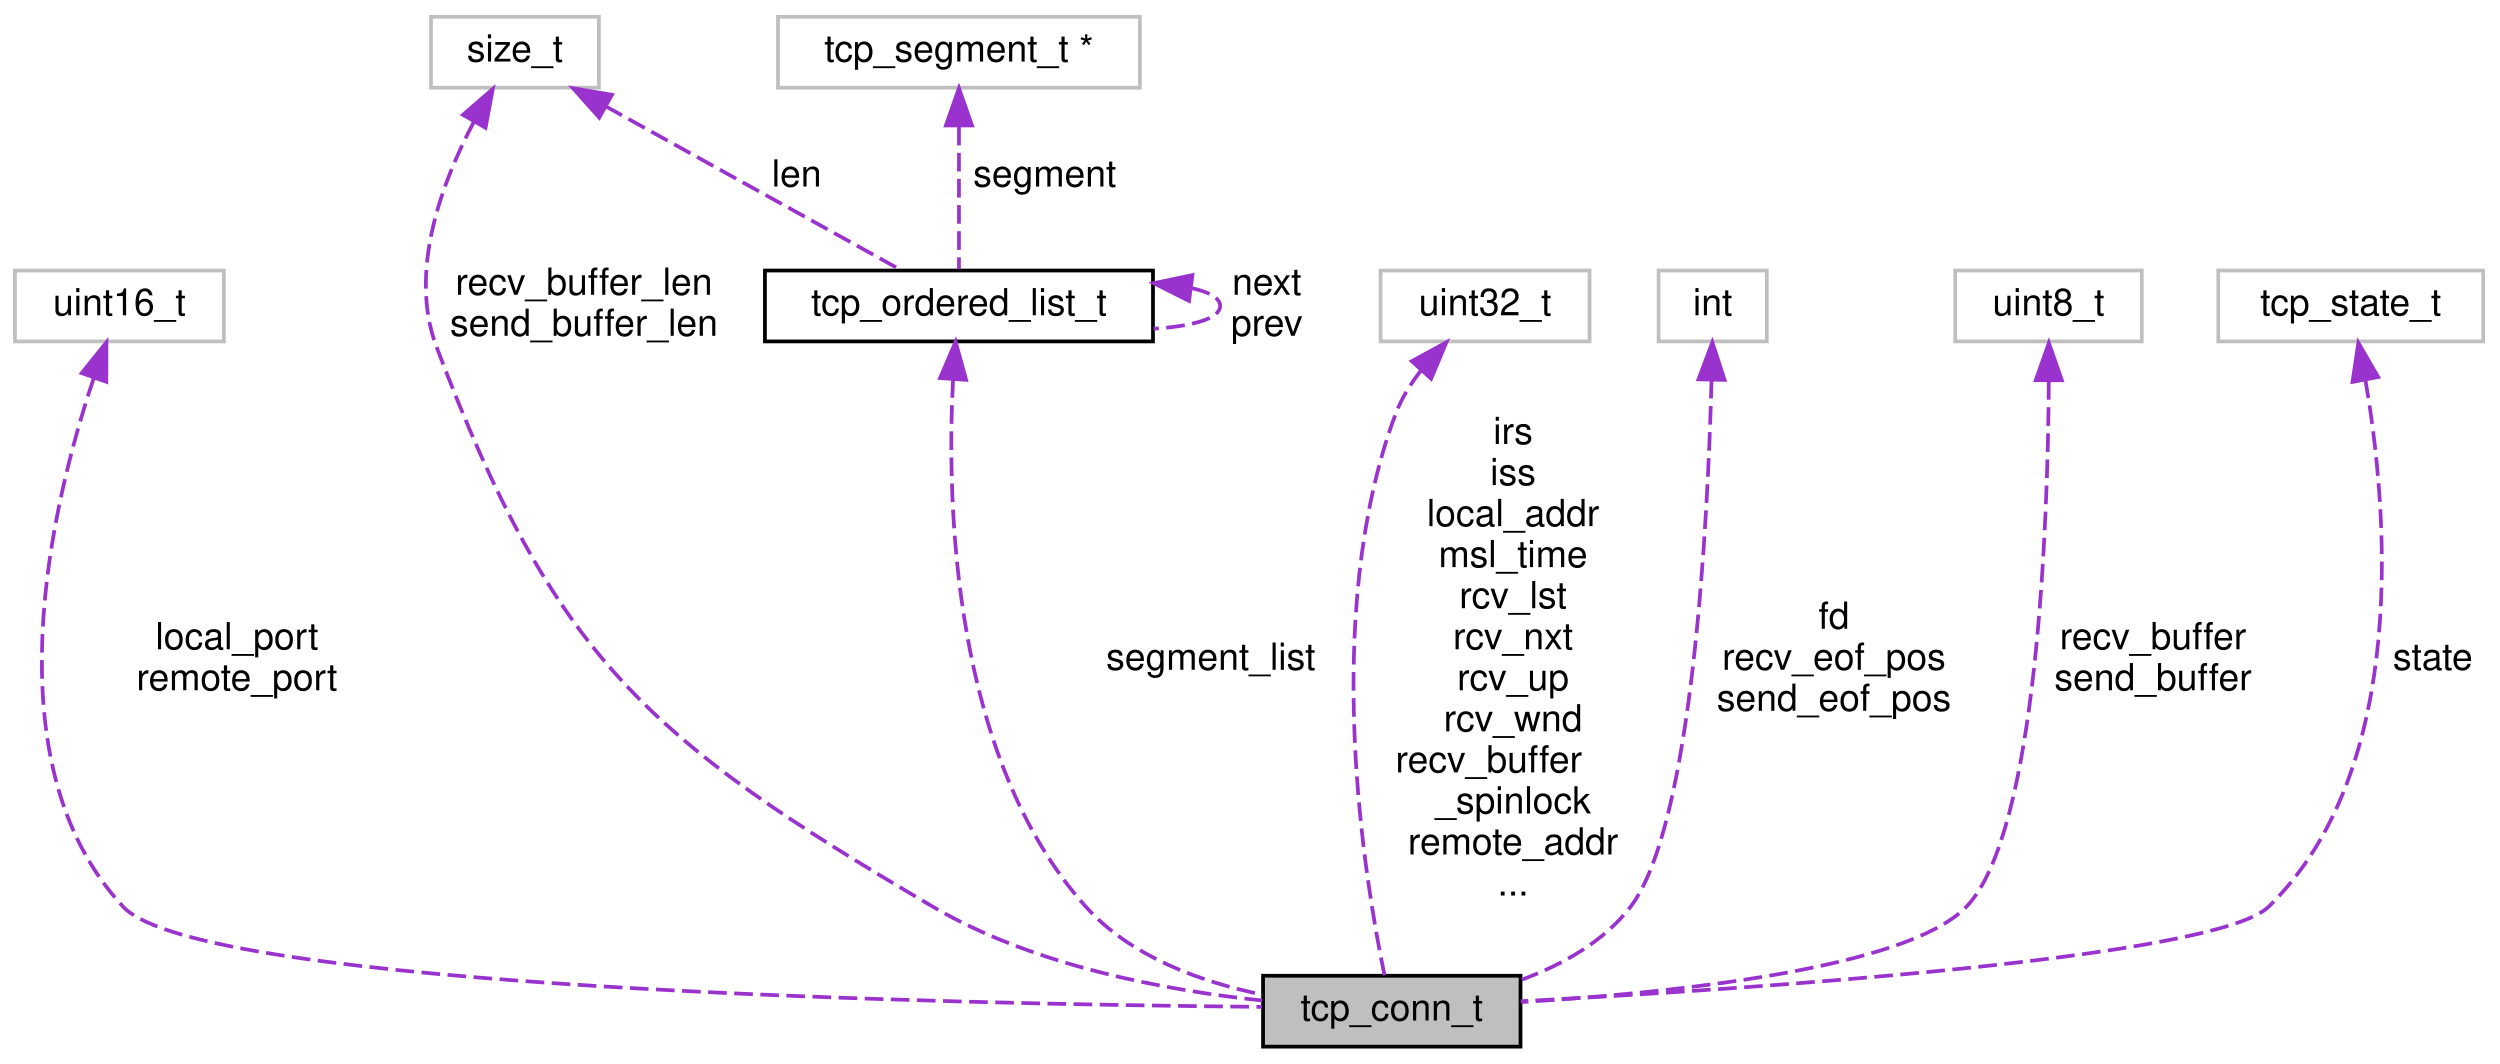
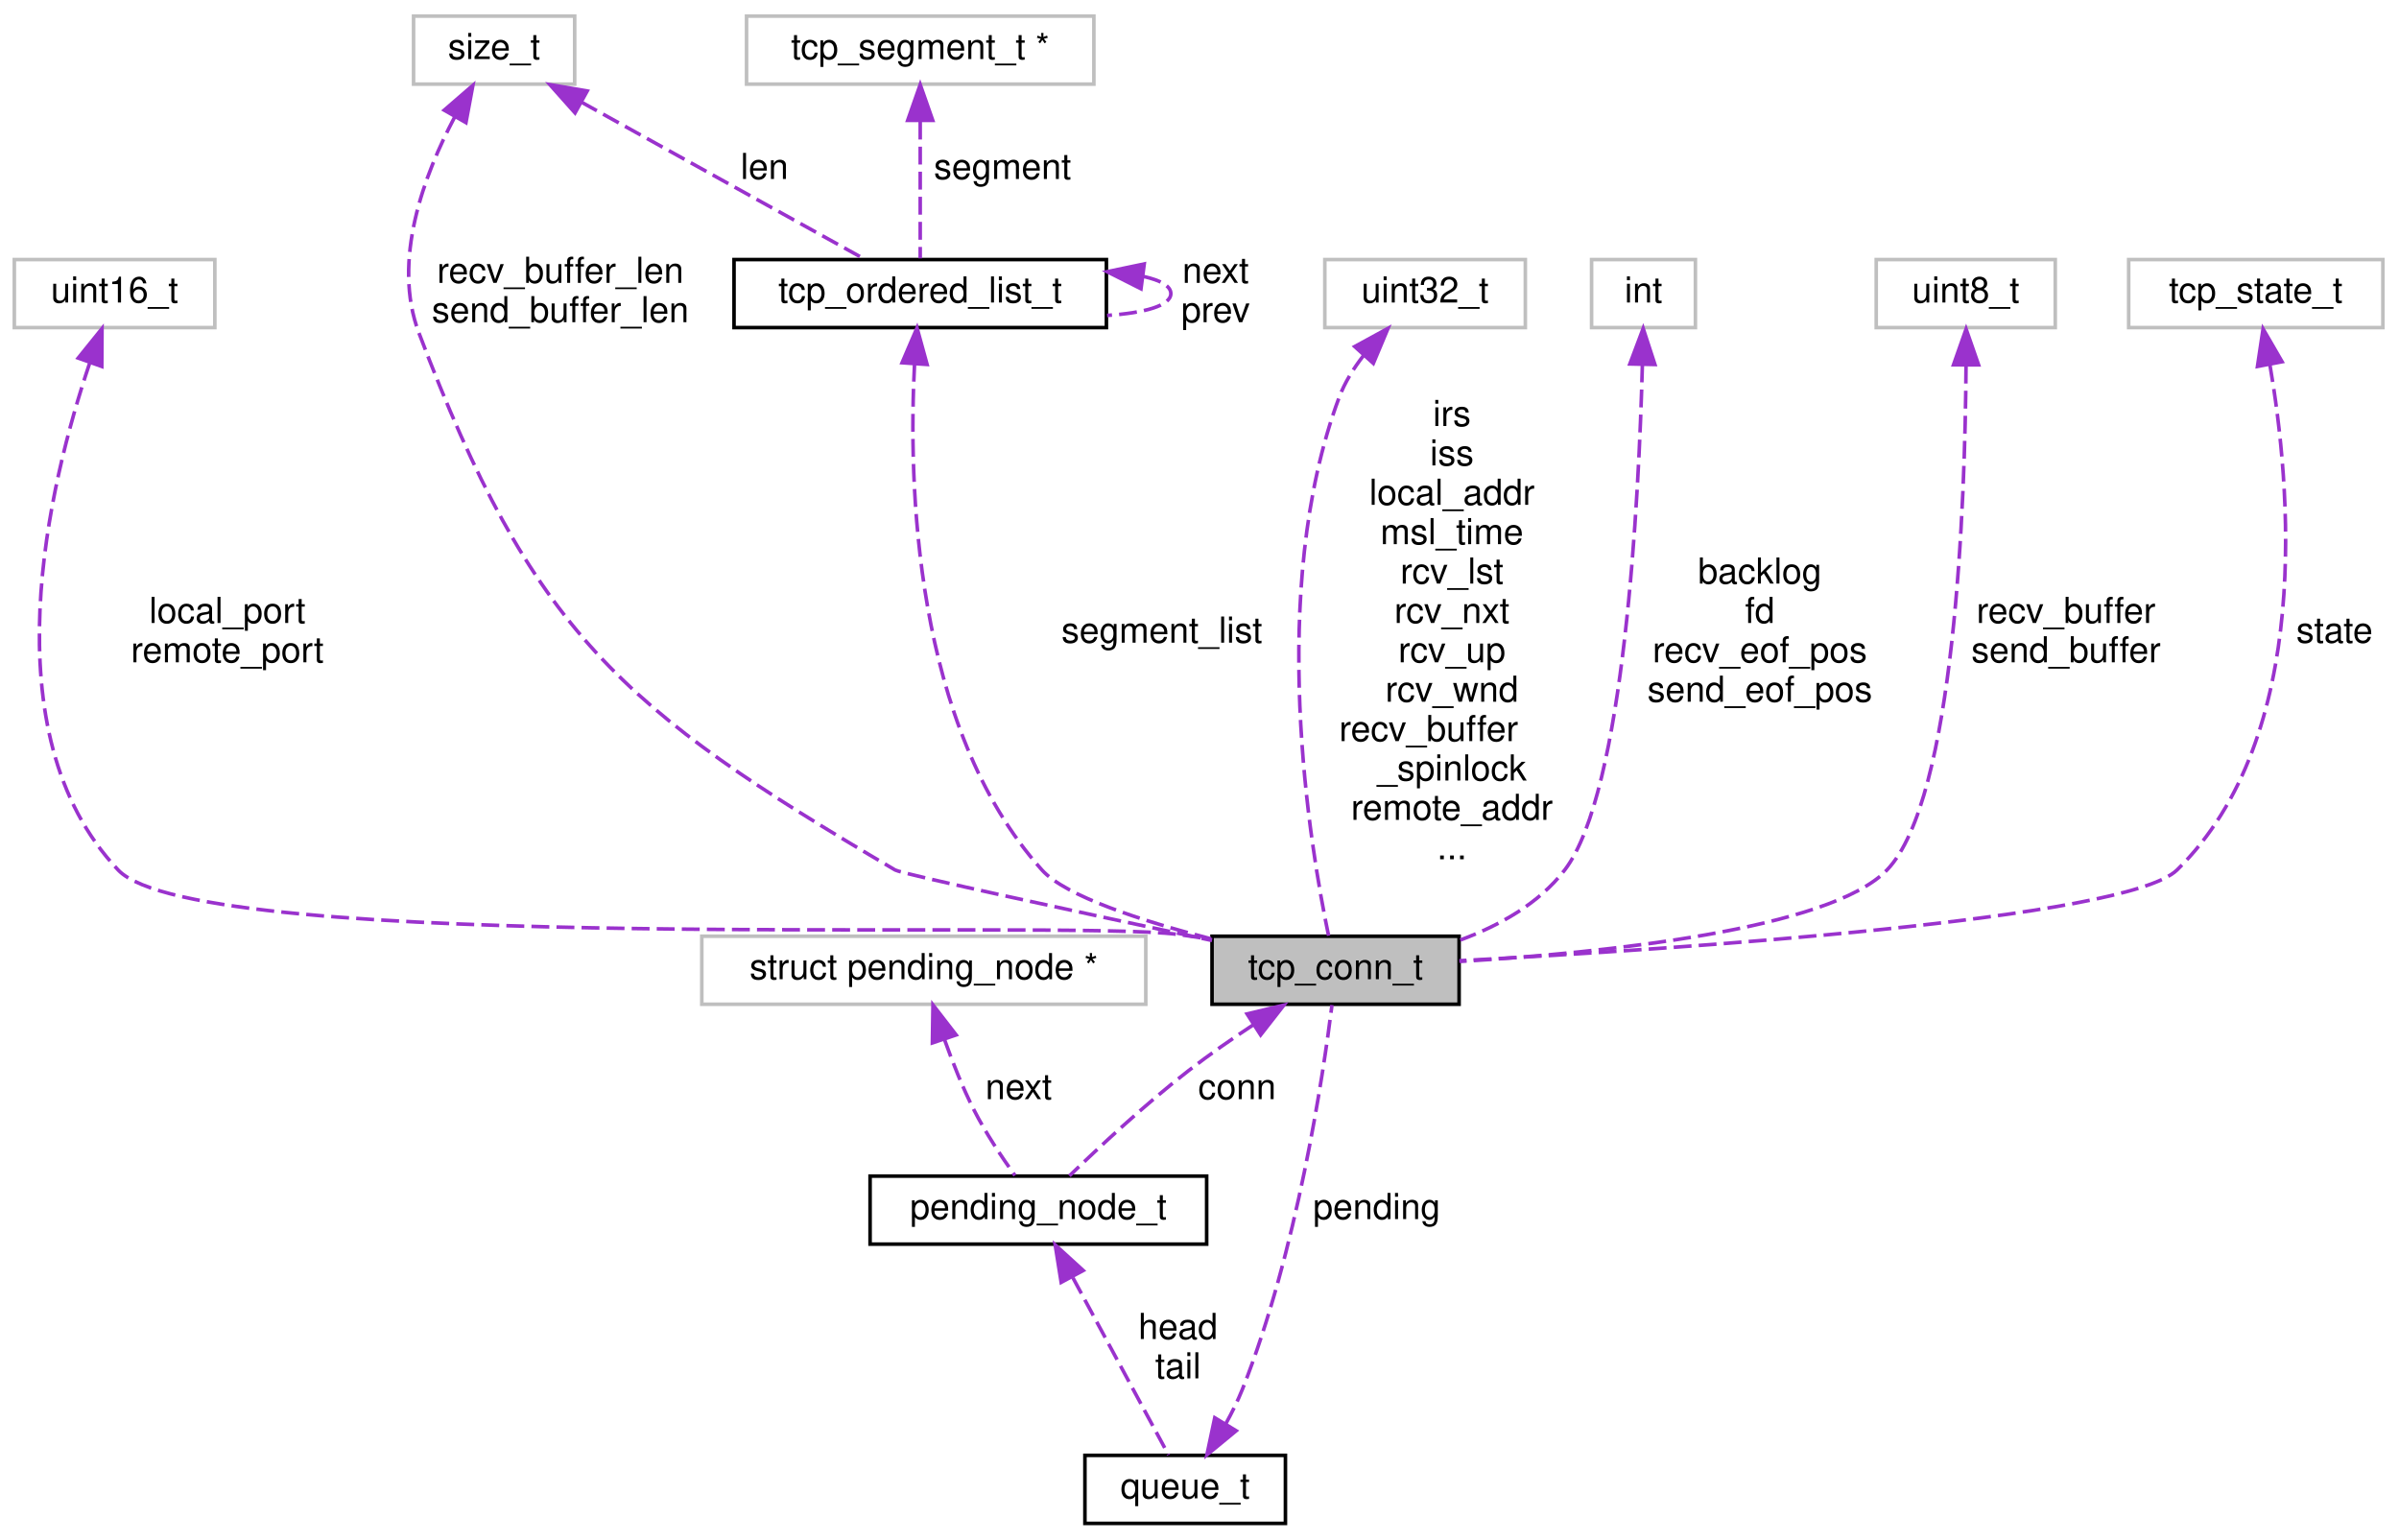
- <svg xmlns="http://www.w3.org/2000/svg" xmlns:xlink="http://www.w3.org/1999/xlink" width="670pt" height="285pt" viewBox="0.00 0.00 670.00 285.00">
-   <g id="graph0" class="graph" transform="scale(1 1) rotate(0) translate(4 281)">
+ <svg xmlns="http://www.w3.org/2000/svg" xmlns:xlink="http://www.w3.org/1999/xlink" width="670pt" height="430pt" viewBox="0.00 0.00 670.00 430.00">
+   <g id="graph0" class="graph" transform="scale(1 1) rotate(0) translate(4 426)">
    <g id="node1" class="node">
      <g id="a_node1">
        <a xlink:title=" ">
-           <polygon fill="#bfbfbf" stroke="black" points="334.5,-0.5 334.5,-19.5 403.5,-19.5 403.5,-0.5 334.5,-0.5" />
-           <text text-anchor="middle" x="369" y="-7.5" font-family="Helvetica,sans-Serif" font-size="10.00">tcp_conn_t</text>
+           <polygon fill="#bfbfbf" stroke="black" points="334.5,-145.5 334.5,-164.5 403.5,-164.5 403.5,-145.5 334.5,-145.5" />
+           <text text-anchor="middle" x="369" y="-152.5" font-family="Helvetica,sans-Serif" font-size="10.00">tcp_conn_t</text>
        </a>
      </g>
+     </g>
+     <g id="node8" class="node">
+       <g id="a_node8">
+         <a xlink:href="structpending__node__t.html" target="_top" xlink:title=" ">
+           <polygon fill="none" stroke="black" points="239,-78.5 239,-97.5 333,-97.5 333,-78.5 239,-78.5" />
+           <text text-anchor="middle" x="286" y="-85.5" font-family="Helvetica,sans-Serif" font-size="10.00">pending_node_t</text>
+         </a>
+       </g>
+     </g>
+     <g id="edge9" class="edge">
+       <path fill="none" stroke="#9a32cd" stroke-dasharray="5,2" d="M346.15,-139.84C340.12,-135.87 333.7,-131.42 328,-127 315.87,-117.61 302.93,-105.55 294.67,-97.57" />
+       <polygon fill="#9a32cd" stroke="#9a32cd" points="344.28,-142.8 354.59,-145.27 348.07,-136.92 344.28,-142.8" />
+       <text text-anchor="middle" x="341.5" y="-119" font-family="Helvetica,sans-Serif" font-size="10.00"> conn</text>
    </g>
    <g id="node2" class="node">
      <g id="a_node2">
        <a xlink:title=" ">
-           <polygon fill="none" stroke="#bfbfbf" points="0,-189.5 0,-208.5 56,-208.5 56,-189.5 0,-189.5" />
-           <text text-anchor="middle" x="28" y="-196.5" font-family="Helvetica,sans-Serif" font-size="10.00">uint16_t</text>
+           <polygon fill="none" stroke="#bfbfbf" points="0,-334.5 0,-353.5 56,-353.5 56,-334.5 0,-334.5" />
+           <text text-anchor="middle" x="28" y="-341.5" font-family="Helvetica,sans-Serif" font-size="10.00">uint16_t</text>
        </a>
      </g>
    </g>
    <g id="edge1" class="edge">
-       <path fill="none" stroke="#9a32cd" stroke-dasharray="5,2" d="M21.08,-179.53C10,-146.41 -7.02,-76.75 29,-38 49.48,-15.96 251.76,-11.9 334.25,-11.16" />
-       <polygon fill="#9a32cd" stroke="#9a32cd" points="17.89,-181.01 24.53,-189.27 24.49,-178.67 17.89,-181.01" />
-       <text text-anchor="middle" x="59.5" y="-107" font-family="Helvetica,sans-Serif" font-size="10.00"> local_port</text>
-       <text text-anchor="middle" x="59.5" y="-96" font-family="Helvetica,sans-Serif" font-size="10.00">remote_port</text>
+       <path fill="none" stroke="#9a32cd" stroke-dasharray="5,2" d="M21.01,-324.47C9.82,-291.24 -7.38,-221.42 29,-183 51.66,-159.08 292.33,-169.31 325,-165 328.09,-164.59 331.29,-164.09 334.49,-163.54" />
+       <polygon fill="#9a32cd" stroke="#9a32cd" points="17.84,-325.99 24.49,-334.23 24.43,-323.64 17.84,-325.99" />
+       <text text-anchor="middle" x="59.5" y="-252" font-family="Helvetica,sans-Serif" font-size="10.00"> local_port</text>
+       <text text-anchor="middle" x="59.5" y="-241" font-family="Helvetica,sans-Serif" font-size="10.00">remote_port</text>
    </g>
    <g id="node3" class="node">
      <g id="a_node3">
        <a xlink:title=" ">
-           <polygon fill="none" stroke="#bfbfbf" points="111.5,-257.5 111.5,-276.5 156.5,-276.5 156.5,-257.5 111.5,-257.5" />
-           <text text-anchor="middle" x="134" y="-264.5" font-family="Helvetica,sans-Serif" font-size="10.00">size_t</text>
+           <polygon fill="none" stroke="#bfbfbf" points="111.5,-402.5 111.5,-421.5 156.5,-421.5 156.5,-402.5 111.5,-402.5" />
+           <text text-anchor="middle" x="134" y="-409.5" font-family="Helvetica,sans-Serif" font-size="10.00">size_t</text>
        </a>
      </g>
    </g>
    <g id="edge2" class="edge">
-       <path fill="none" stroke="#9a32cd" stroke-dasharray="5,2" d="M123.01,-248.35C114.5,-232.33 105.34,-208.2 113,-188 144.61,-104.7 169.16,-83.1 246,-38 273.06,-22.12 308.43,-15.56 334.29,-12.86" />
-       <polygon fill="#9a32cd" stroke="#9a32cd" points="120.06,-250.23 128.07,-257.16 126.13,-246.75 120.06,-250.23" />
-       <text text-anchor="middle" x="152.5" y="-202" font-family="Helvetica,sans-Serif" font-size="10.00"> recv_buffer_len</text>
-       <text text-anchor="middle" x="152.5" y="-191" font-family="Helvetica,sans-Serif" font-size="10.00">send_buffer_len</text>
+       <path fill="none" stroke="#9a32cd" stroke-dasharray="5,2" d="M123.01,-393.35C114.5,-377.33 105.34,-353.2 113,-333 144.61,-249.7 169.16,-228.1 246,-183 247.95,-181.86 298.79,-170.91 334.48,-163.31" />
+       <polygon fill="#9a32cd" stroke="#9a32cd" points="120.06,-395.23 128.07,-402.16 126.13,-391.75 120.06,-395.23" />
+       <text text-anchor="middle" x="152.5" y="-347" font-family="Helvetica,sans-Serif" font-size="10.00"> recv_buffer_len</text>
+       <text text-anchor="middle" x="152.5" y="-336" font-family="Helvetica,sans-Serif" font-size="10.00">send_buffer_len</text>
    </g>
-     <g id="node7" class="node">
-       <g id="a_node7">
+     <g id="node10" class="node">
+       <g id="a_node10">
        <a xlink:href="structtcp__ordered__list__t.html" target="_top" xlink:title=" ">
-           <polygon fill="none" stroke="black" points="201,-189.5 201,-208.5 305,-208.5 305,-189.5 201,-189.5" />
-           <text text-anchor="middle" x="253" y="-196.5" font-family="Helvetica,sans-Serif" font-size="10.00">tcp_ordered_list_t</text>
+           <polygon fill="none" stroke="black" points="201,-334.5 201,-353.5 305,-353.5 305,-334.5 201,-334.5" />
+           <text text-anchor="middle" x="253" y="-341.5" font-family="Helvetica,sans-Serif" font-size="10.00">tcp_ordered_list_t</text>
        </a>
      </g>
    </g>
-     <g id="edge7" class="edge">
-       <path fill="none" stroke="#9a32cd" stroke-dasharray="5,2" d="M158.31,-252.51C182,-239.38 217.3,-219.8 237.44,-208.63" />
-       <polygon fill="#9a32cd" stroke="#9a32cd" points="156.6,-249.46 149.56,-257.37 160,-255.58 156.6,-249.46" />
-       <text text-anchor="middle" x="209.5" y="-231" font-family="Helvetica,sans-Serif" font-size="10.00"> len</text>
+     <g id="edge11" class="edge">
+       <path fill="none" stroke="#9a32cd" stroke-dasharray="5,2" d="M158.31,-397.51C182,-384.38 217.3,-364.8 237.44,-353.63" />
+       <polygon fill="#9a32cd" stroke="#9a32cd" points="156.6,-394.46 149.56,-402.37 160,-400.58 156.6,-394.46" />
+       <text text-anchor="middle" x="209.5" y="-376" font-family="Helvetica,sans-Serif" font-size="10.00"> len</text>
    </g>
    <g id="node4" class="node">
      <g id="a_node4">
        <a xlink:title=" ">
-           <polygon fill="none" stroke="#bfbfbf" points="366,-189.5 366,-208.5 422,-208.5 422,-189.5 366,-189.5" />
-           <text text-anchor="middle" x="394" y="-196.5" font-family="Helvetica,sans-Serif" font-size="10.00">uint32_t</text>
+           <polygon fill="none" stroke="#bfbfbf" points="366,-334.5 366,-353.5 422,-353.5 422,-334.5 366,-334.5" />
+           <text text-anchor="middle" x="394" y="-341.5" font-family="Helvetica,sans-Serif" font-size="10.00">uint32_t</text>
        </a>
      </g>
    </g>
    <g id="edge3" class="edge">
-       <path fill="none" stroke="#9a32cd" stroke-dasharray="5,2" d="M376.86,-181.75C374.06,-178.17 371.56,-174.18 370,-170 349.81,-115.95 361.92,-44.18 367.05,-19.64" />
-       <polygon fill="#9a32cd" stroke="#9a32cd" points="374.35,-184.2 383.65,-189.28 379.55,-179.51 374.35,-184.2" />
-       <text text-anchor="middle" x="401.5" y="-162" font-family="Helvetica,sans-Serif" font-size="10.00"> irs</text>
-       <text text-anchor="middle" x="401.5" y="-151" font-family="Helvetica,sans-Serif" font-size="10.00">iss</text>
-       <text text-anchor="middle" x="401.5" y="-140" font-family="Helvetica,sans-Serif" font-size="10.00">local_addr</text>
-       <text text-anchor="middle" x="401.5" y="-129" font-family="Helvetica,sans-Serif" font-size="10.00">msl_time</text>
-       <text text-anchor="middle" x="401.5" y="-118" font-family="Helvetica,sans-Serif" font-size="10.00">rcv_lst</text>
-       <text text-anchor="middle" x="401.5" y="-107" font-family="Helvetica,sans-Serif" font-size="10.00">rcv_nxt</text>
-       <text text-anchor="middle" x="401.5" y="-96" font-family="Helvetica,sans-Serif" font-size="10.00">rcv_up</text>
-       <text text-anchor="middle" x="401.5" y="-85" font-family="Helvetica,sans-Serif" font-size="10.00">rcv_wnd</text>
-       <text text-anchor="start" x="370" y="-74" font-family="Helvetica,sans-Serif" font-size="10.00">recv_buffer</text>
-       <text text-anchor="middle" x="401.5" y="-63" font-family="Helvetica,sans-Serif" font-size="10.00">_spinlock</text>
-       <text text-anchor="middle" x="401.5" y="-52" font-family="Helvetica,sans-Serif" font-size="10.00">remote_addr</text>
-       <text text-anchor="middle" x="401.5" y="-41" font-family="Helvetica,sans-Serif" font-size="10.00">...</text>
+       <path fill="none" stroke="#9a32cd" stroke-dasharray="5,2" d="M376.86,-326.75C374.06,-323.17 371.56,-319.18 370,-315 349.81,-260.95 361.92,-189.18 367.05,-164.64" />
+       <polygon fill="#9a32cd" stroke="#9a32cd" points="374.35,-329.2 383.65,-334.28 379.55,-324.51 374.35,-329.2" />
+       <text text-anchor="middle" x="401.5" y="-307" font-family="Helvetica,sans-Serif" font-size="10.00"> irs</text>
+       <text text-anchor="middle" x="401.5" y="-296" font-family="Helvetica,sans-Serif" font-size="10.00">iss</text>
+       <text text-anchor="middle" x="401.5" y="-285" font-family="Helvetica,sans-Serif" font-size="10.00">local_addr</text>
+       <text text-anchor="middle" x="401.5" y="-274" font-family="Helvetica,sans-Serif" font-size="10.00">msl_time</text>
+       <text text-anchor="middle" x="401.5" y="-263" font-family="Helvetica,sans-Serif" font-size="10.00">rcv_lst</text>
+       <text text-anchor="middle" x="401.5" y="-252" font-family="Helvetica,sans-Serif" font-size="10.00">rcv_nxt</text>
+       <text text-anchor="middle" x="401.5" y="-241" font-family="Helvetica,sans-Serif" font-size="10.00">rcv_up</text>
+       <text text-anchor="middle" x="401.5" y="-230" font-family="Helvetica,sans-Serif" font-size="10.00">rcv_wnd</text>
+       <text text-anchor="start" x="370" y="-219" font-family="Helvetica,sans-Serif" font-size="10.00">recv_buffer</text>
+       <text text-anchor="middle" x="401.5" y="-208" font-family="Helvetica,sans-Serif" font-size="10.00">_spinlock</text>
+       <text text-anchor="middle" x="401.5" y="-197" font-family="Helvetica,sans-Serif" font-size="10.00">remote_addr</text>
+       <text text-anchor="middle" x="401.5" y="-186" font-family="Helvetica,sans-Serif" font-size="10.00">...</text>
    </g>
    <g id="node5" class="node">
      <g id="a_node5">
        <a xlink:title=" ">
-           <polygon fill="none" stroke="#bfbfbf" points="440.5,-189.5 440.5,-208.5 469.5,-208.5 469.5,-189.5 440.5,-189.5" />
-           <text text-anchor="middle" x="455" y="-196.5" font-family="Helvetica,sans-Serif" font-size="10.00">int</text>
+           <polygon fill="none" stroke="#bfbfbf" points="440.5,-334.5 440.5,-353.5 469.5,-353.5 469.5,-334.5 440.5,-334.5" />
+           <text text-anchor="middle" x="455" y="-341.5" font-family="Helvetica,sans-Serif" font-size="10.00">int</text>
        </a>
      </g>
    </g>
    <g id="edge4" class="edge">
-       <path fill="none" stroke="#9a32cd" stroke-dasharray="5,2" d="M454.69,-179.2C453.72,-141.8 449.7,-59.78 433,-38 425.81,-28.62 414.74,-22.47 403.83,-18.44" />
-       <polygon fill="#9a32cd" stroke="#9a32cd" points="451.19,-179.34 454.91,-189.26 458.19,-179.19 451.19,-179.34" />
-       <text text-anchor="middle" x="487.5" y="-112.5" font-family="Helvetica,sans-Serif" font-size="10.00"> fd</text>
-       <text text-anchor="middle" x="487.5" y="-101.5" font-family="Helvetica,sans-Serif" font-size="10.00">recv_eof_pos</text>
-       <text text-anchor="middle" x="487.5" y="-90.5" font-family="Helvetica,sans-Serif" font-size="10.00">send_eof_pos</text>
+       <path fill="none" stroke="#9a32cd" stroke-dasharray="5,2" d="M454.69,-324.2C453.72,-286.8 449.7,-204.78 433,-183 425.81,-173.62 414.74,-167.47 403.83,-163.44" />
+       <polygon fill="#9a32cd" stroke="#9a32cd" points="451.19,-324.34 454.91,-334.26 458.19,-324.19 451.19,-324.34" />
+       <text text-anchor="middle" x="487.5" y="-263" font-family="Helvetica,sans-Serif" font-size="10.00"> backlog</text>
+       <text text-anchor="middle" x="487.5" y="-252" font-family="Helvetica,sans-Serif" font-size="10.00">fd</text>
+       <text text-anchor="middle" x="487.5" y="-241" font-family="Helvetica,sans-Serif" font-size="10.00">recv_eof_pos</text>
+       <text text-anchor="middle" x="487.5" y="-230" font-family="Helvetica,sans-Serif" font-size="10.00">send_eof_pos</text>
    </g>
    <g id="node6" class="node">
      <g id="a_node6">
        <a xlink:title=" ">
-           <polygon fill="none" stroke="#bfbfbf" points="520,-189.5 520,-208.5 570,-208.5 570,-189.5 520,-189.5" />
-           <text text-anchor="middle" x="545" y="-196.5" font-family="Helvetica,sans-Serif" font-size="10.00">uint8_t</text>
+           <polygon fill="none" stroke="#bfbfbf" points="520,-334.5 520,-353.5 570,-353.5 570,-334.5 520,-334.5" />
+           <text text-anchor="middle" x="545" y="-341.5" font-family="Helvetica,sans-Serif" font-size="10.00">uint8_t</text>
        </a>
      </g>
    </g>
    <g id="edge5" class="edge">
-       <path fill="none" stroke="#9a32cd" stroke-dasharray="5,2" d="M545.08,-178.87C544.83,-140.85 542.04,-57.76 523,-38 506.94,-21.34 443.96,-14.89 403.69,-12.45" />
-       <polygon fill="#9a32cd" stroke="#9a32cd" points="541.58,-179.1 545.1,-189.1 548.58,-179.09 541.58,-179.1" />
-       <text text-anchor="middle" x="573" y="-107" font-family="Helvetica,sans-Serif" font-size="10.00"> recv_buffer</text>
-       <text text-anchor="middle" x="573" y="-96" font-family="Helvetica,sans-Serif" font-size="10.00">send_buffer</text>
+       <path fill="none" stroke="#9a32cd" stroke-dasharray="5,2" d="M545.08,-323.87C544.83,-285.85 542.04,-202.76 523,-183 506.94,-166.34 443.96,-159.89 403.69,-157.45" />
+       <polygon fill="#9a32cd" stroke="#9a32cd" points="541.58,-324.1 545.1,-334.1 548.58,-324.09 541.58,-324.1" />
+       <text text-anchor="middle" x="573" y="-252" font-family="Helvetica,sans-Serif" font-size="10.00"> recv_buffer</text>
+       <text text-anchor="middle" x="573" y="-241" font-family="Helvetica,sans-Serif" font-size="10.00">send_buffer</text>
+     </g>
+     <g id="node7" class="node">
+       <g id="a_node7">
+         <a xlink:href="structqueue__t.html" target="_top" xlink:title=" ">
+           <polygon fill="none" stroke="black" points="299,-0.5 299,-19.5 355,-19.5 355,-0.5 299,-0.5" />
+           <text text-anchor="middle" x="327" y="-7.5" font-family="Helvetica,sans-Serif" font-size="10.00">queue_t</text>
+         </a>
+       </g>
    </g>
    <g id="edge6" class="edge">
-       <path fill="none" stroke="#9a32cd" stroke-dasharray="5,2" d="M251.42,-179.4C249.7,-146.59 251.04,-78.09 287,-38 299.01,-24.61 317.78,-17.84 334.33,-14.43" />
-       <polygon fill="#9a32cd" stroke="#9a32cd" points="247.93,-179.68 252.11,-189.42 254.92,-179.2 247.93,-179.68" />
-       <text text-anchor="middle" x="320.5" y="-101.5" font-family="Helvetica,sans-Serif" font-size="10.00"> segment_list</text>
+       <path fill="none" stroke="#9a32cd" stroke-dasharray="5,2" d="M338.33,-28.31C340.07,-31.45 341.71,-34.76 343,-38 358.22,-76.37 365.53,-125.59 368,-145.28" />
+       <polygon fill="#9a32cd" stroke="#9a32cd" points="341.25,-26.37 333.07,-19.64 335.26,-30 341.25,-26.37" />
+       <text text-anchor="middle" x="380.5" y="-85.5" font-family="Helvetica,sans-Serif" font-size="10.00"> pending</text>
    </g>
-     <g id="edge9" class="edge">
-       <path fill="none" stroke="#9a32cd" stroke-dasharray="5,2" d="M315.4,-203.77C320.11,-202.71 323,-201.12 323,-199 323,-195.61 315.59,-193.58 305.2,-192.89" />
-       <polygon fill="#9a32cd" stroke="#9a32cd" points="314.66,-200.34 305.2,-205.11 315.57,-207.28 314.66,-200.34" />
-       <text text-anchor="middle" x="335.5" y="-202" font-family="Helvetica,sans-Serif" font-size="10.00"> next</text>
-       <text text-anchor="middle" x="335.5" y="-191" font-family="Helvetica,sans-Serif" font-size="10.00">prev</text>
+     <g id="edge7" class="edge">
+       <path fill="none" stroke="#9a32cd" stroke-dasharray="5,2" d="M295.64,-69.12C304.06,-53.53 315.89,-31.59 322.35,-19.62" />
+       <polygon fill="#9a32cd" stroke="#9a32cd" points="292.37,-67.82 290.7,-78.28 298.53,-71.14 292.37,-67.82" />
+       <text text-anchor="middle" x="325" y="-52" font-family="Helvetica,sans-Serif" font-size="10.00"> head</text>
+       <text text-anchor="middle" x="325" y="-41" font-family="Helvetica,sans-Serif" font-size="10.00">tail</text>
    </g>
-     <g id="node8" class="node">
-       <g id="a_node8">
+     <g id="node9" class="node">
+       <g id="a_node9">
        <a xlink:title=" ">
-           <polygon fill="none" stroke="#bfbfbf" points="204.5,-257.5 204.5,-276.5 301.5,-276.5 301.5,-257.5 204.5,-257.5" />
-           <text text-anchor="middle" x="253" y="-264.5" font-family="Helvetica,sans-Serif" font-size="10.00">tcp_segment_t *</text>
+           <polygon fill="none" stroke="#bfbfbf" points="192,-145.5 192,-164.5 316,-164.5 316,-145.5 192,-145.5" />
+           <text text-anchor="middle" x="254" y="-152.5" font-family="Helvetica,sans-Serif" font-size="10.00">struct pending_node *</text>
        </a>
      </g>
    </g>
    <g id="edge8" class="edge">
-       <path fill="none" stroke="#9a32cd" stroke-dasharray="5,2" d="M253,-247.04C253,-234.47 253,-218.56 253,-208.84" />
-       <polygon fill="#9a32cd" stroke="#9a32cd" points="249.5,-247.37 253,-257.37 256.5,-247.37 249.5,-247.37" />
-       <text text-anchor="middle" x="276" y="-231" font-family="Helvetica,sans-Serif" font-size="10.00"> segment</text>
+       <path fill="none" stroke="#9a32cd" stroke-dasharray="5,2" d="M259.8,-135.59C262.06,-129.24 264.86,-122.18 268,-116 271.27,-109.57 275.77,-102.82 279.45,-97.68" />
+       <polygon fill="#9a32cd" stroke="#9a32cd" points="256.4,-134.71 256.56,-145.31 263.04,-136.93 256.4,-134.71" />
+       <text text-anchor="middle" x="280.5" y="-119" font-family="Helvetica,sans-Serif" font-size="10.00"> next</text>
    </g>
-     <g id="node9" class="node">
-       <g id="a_node9">
+     <g id="edge10" class="edge">
+       <path fill="none" stroke="#9a32cd" stroke-dasharray="5,2" d="M251.42,-324.4C249.7,-291.59 251.04,-223.09 287,-183 293.55,-175.69 314.87,-168.79 334.13,-163.8" />
+       <polygon fill="#9a32cd" stroke="#9a32cd" points="247.93,-324.68 252.11,-334.42 254.92,-324.2 247.93,-324.68" />
+       <text text-anchor="middle" x="320.5" y="-246.5" font-family="Helvetica,sans-Serif" font-size="10.00"> segment_list</text>
+     </g>
+     <g id="edge13" class="edge">
+       <path fill="none" stroke="#9a32cd" stroke-dasharray="5,2" d="M315.4,-348.77C320.11,-347.71 323,-346.12 323,-344 323,-340.61 315.59,-338.58 305.2,-337.89" />
+       <polygon fill="#9a32cd" stroke="#9a32cd" points="314.66,-345.34 305.2,-350.11 315.57,-352.28 314.66,-345.34" />
+       <text text-anchor="middle" x="335.5" y="-347" font-family="Helvetica,sans-Serif" font-size="10.00"> next</text>
+       <text text-anchor="middle" x="335.5" y="-336" font-family="Helvetica,sans-Serif" font-size="10.00">prev</text>
+     </g>
+     <g id="node11" class="node">
+       <g id="a_node11">
        <a xlink:title=" ">
-           <polygon fill="none" stroke="#bfbfbf" points="590.5,-189.5 590.5,-208.5 661.5,-208.5 661.5,-189.5 590.5,-189.5" />
-           <text text-anchor="middle" x="626" y="-196.5" font-family="Helvetica,sans-Serif" font-size="10.00">tcp_state_t</text>
+           <polygon fill="none" stroke="#bfbfbf" points="204.5,-402.5 204.5,-421.5 301.5,-421.5 301.5,-402.5 204.5,-402.5" />
+           <text text-anchor="middle" x="253" y="-409.5" font-family="Helvetica,sans-Serif" font-size="10.00">tcp_segment_t *</text>
        </a>
      </g>
    </g>
-     <g id="edge10" class="edge">
-       <path fill="none" stroke="#9a32cd" stroke-dasharray="5,2" d="M629.92,-179.26C635.73,-145.69 642.18,-75.34 604,-38 589.94,-24.25 465.42,-15.96 403.56,-12.66" />
-       <polygon fill="#9a32cd" stroke="#9a32cd" points="626.47,-178.65 628.04,-189.13 633.35,-179.96 626.47,-178.65" />
-       <text text-anchor="middle" x="648" y="-101.5" font-family="Helvetica,sans-Serif" font-size="10.00"> state</text>
+     <g id="edge12" class="edge">
+       <path fill="none" stroke="#9a32cd" stroke-dasharray="5,2" d="M253,-392.04C253,-379.47 253,-363.56 253,-353.84" />
+       <polygon fill="#9a32cd" stroke="#9a32cd" points="249.5,-392.37 253,-402.37 256.5,-392.37 249.5,-392.37" />
+       <text text-anchor="middle" x="276" y="-376" font-family="Helvetica,sans-Serif" font-size="10.00"> segment</text>
+     </g>
+     <g id="node12" class="node">
+       <g id="a_node12">
+         <a xlink:title=" ">
+           <polygon fill="none" stroke="#bfbfbf" points="590.5,-334.5 590.5,-353.5 661.5,-353.5 661.5,-334.5 590.5,-334.5" />
+           <text text-anchor="middle" x="626" y="-341.5" font-family="Helvetica,sans-Serif" font-size="10.00">tcp_state_t</text>
+         </a>
+       </g>
+     </g>
+     <g id="edge14" class="edge">
+       <path fill="none" stroke="#9a32cd" stroke-dasharray="5,2" d="M629.92,-324.26C635.73,-290.69 642.18,-220.34 604,-183 589.94,-169.25 465.42,-160.96 403.56,-157.66" />
+       <polygon fill="#9a32cd" stroke="#9a32cd" points="626.47,-323.65 628.04,-334.13 633.35,-324.96 626.47,-323.65" />
+       <text text-anchor="middle" x="648" y="-246.5" font-family="Helvetica,sans-Serif" font-size="10.00"> state</text>
    </g>
  </g>
</svg>
